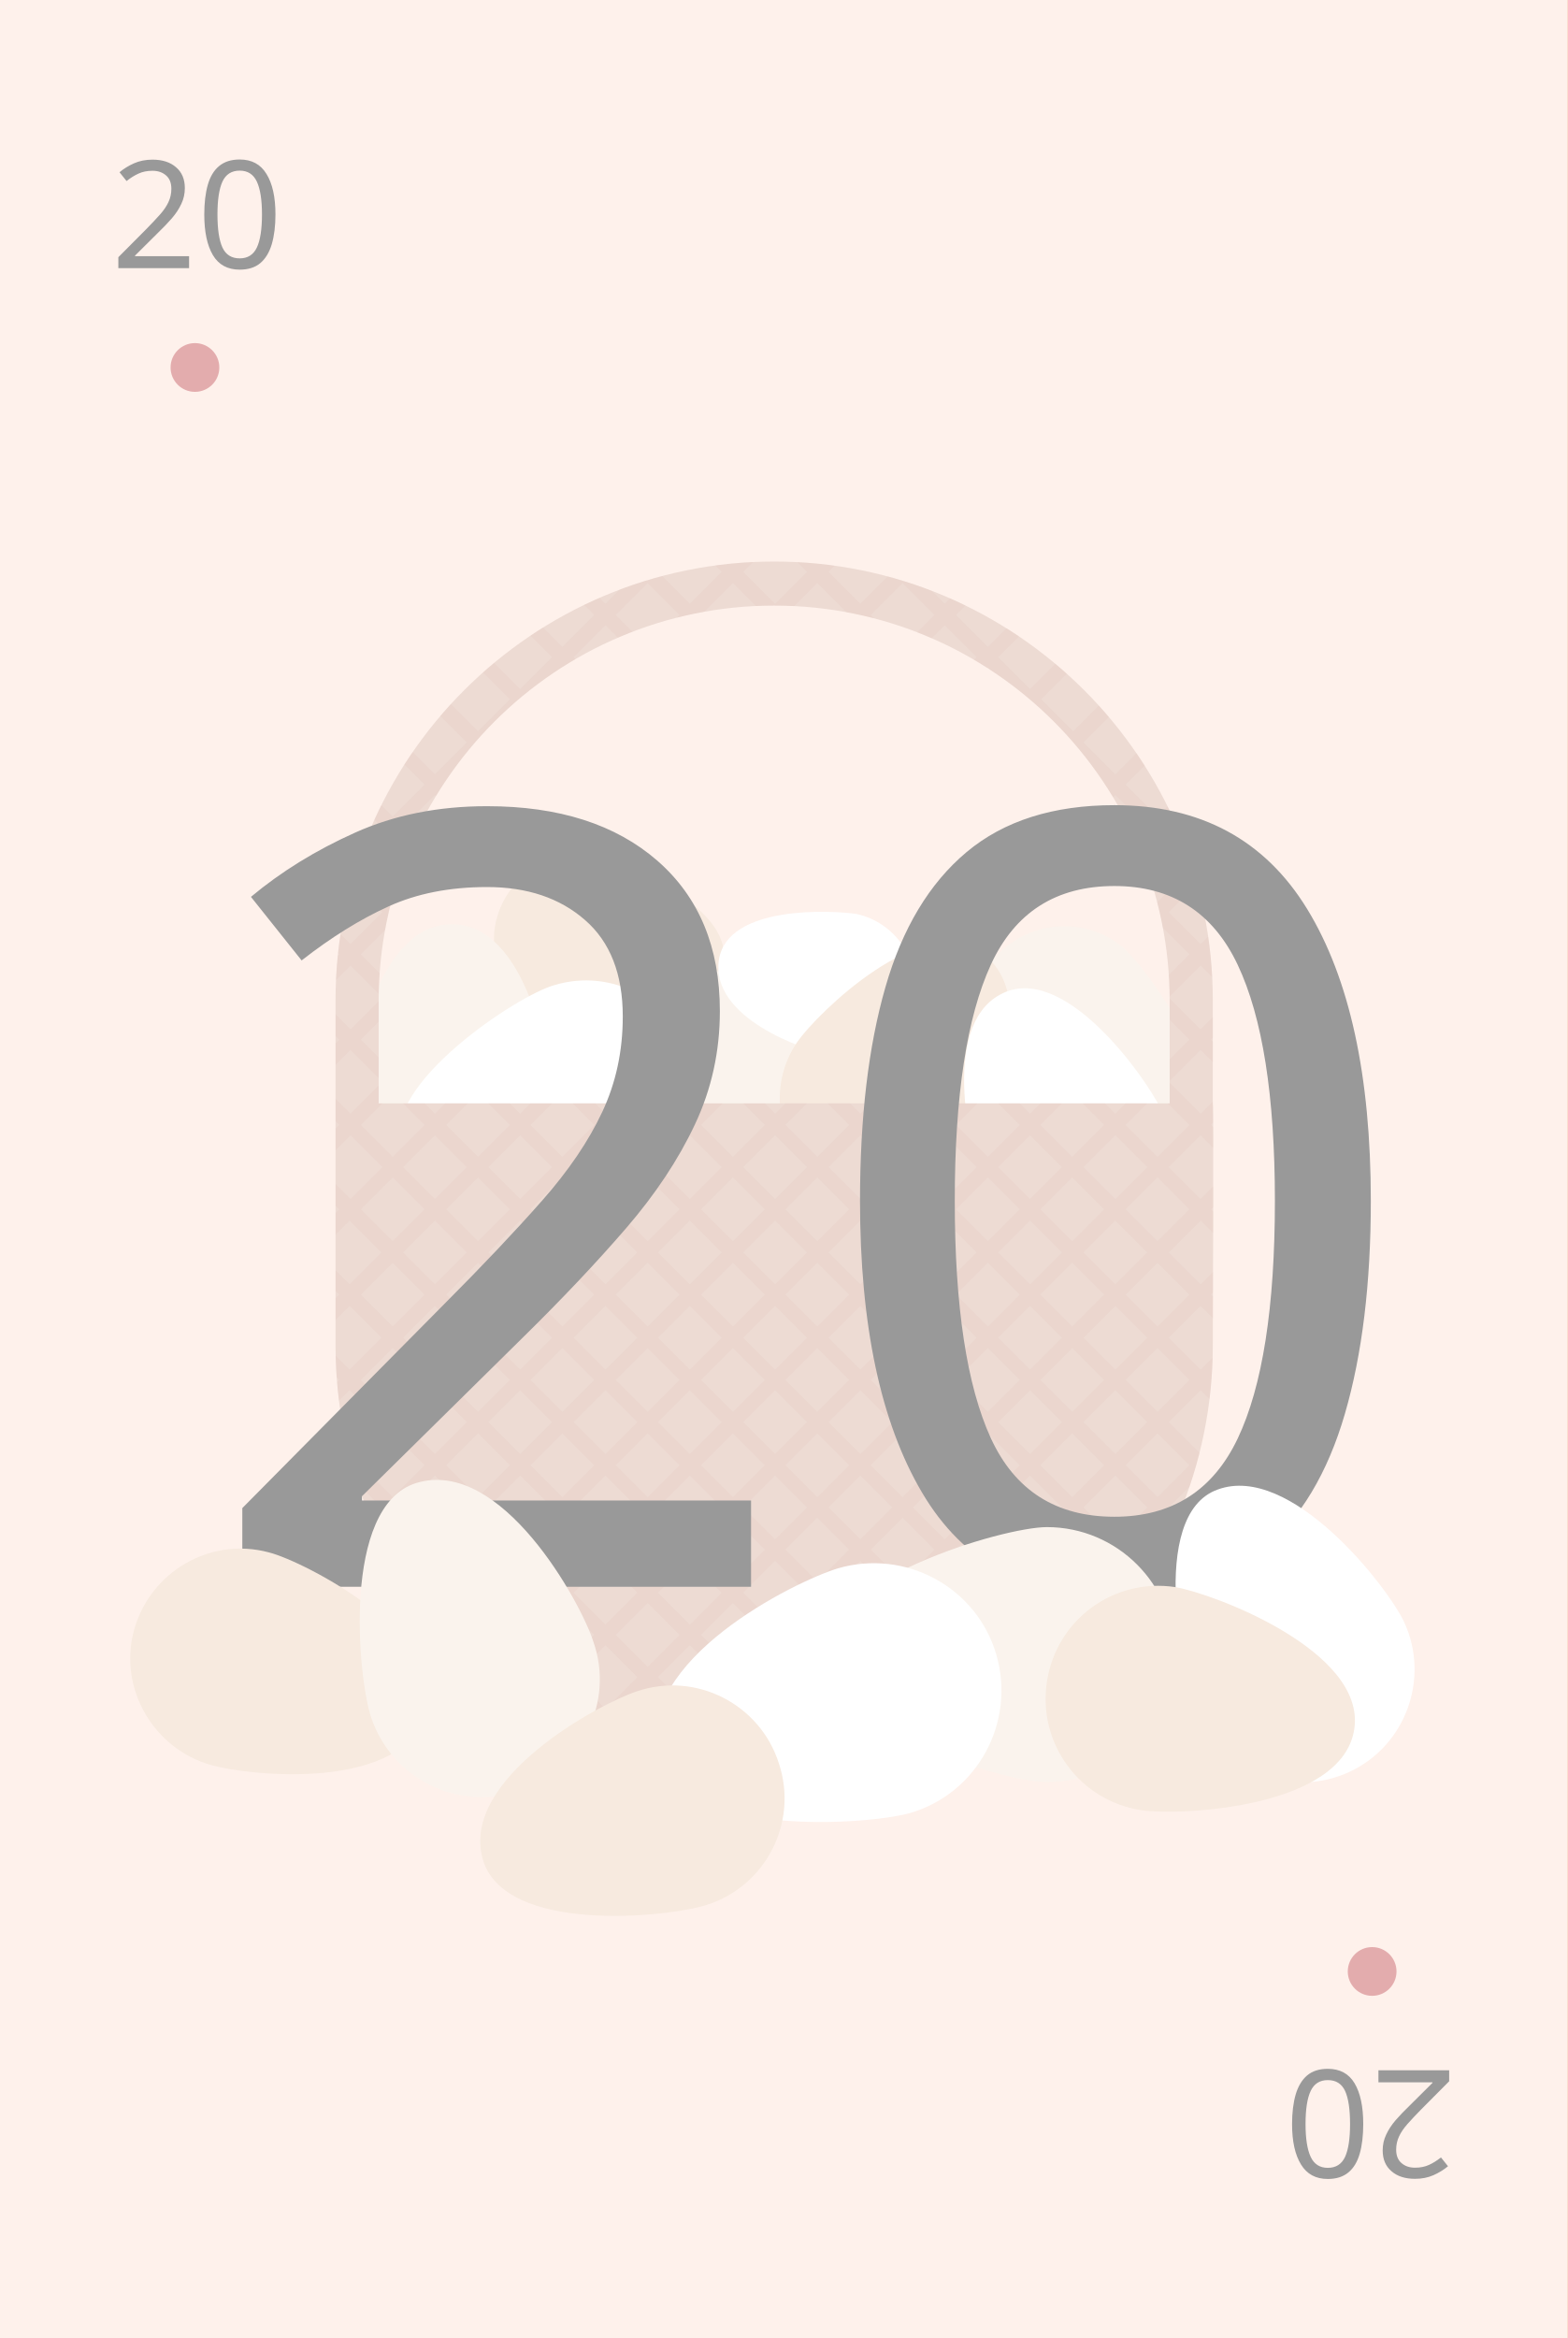
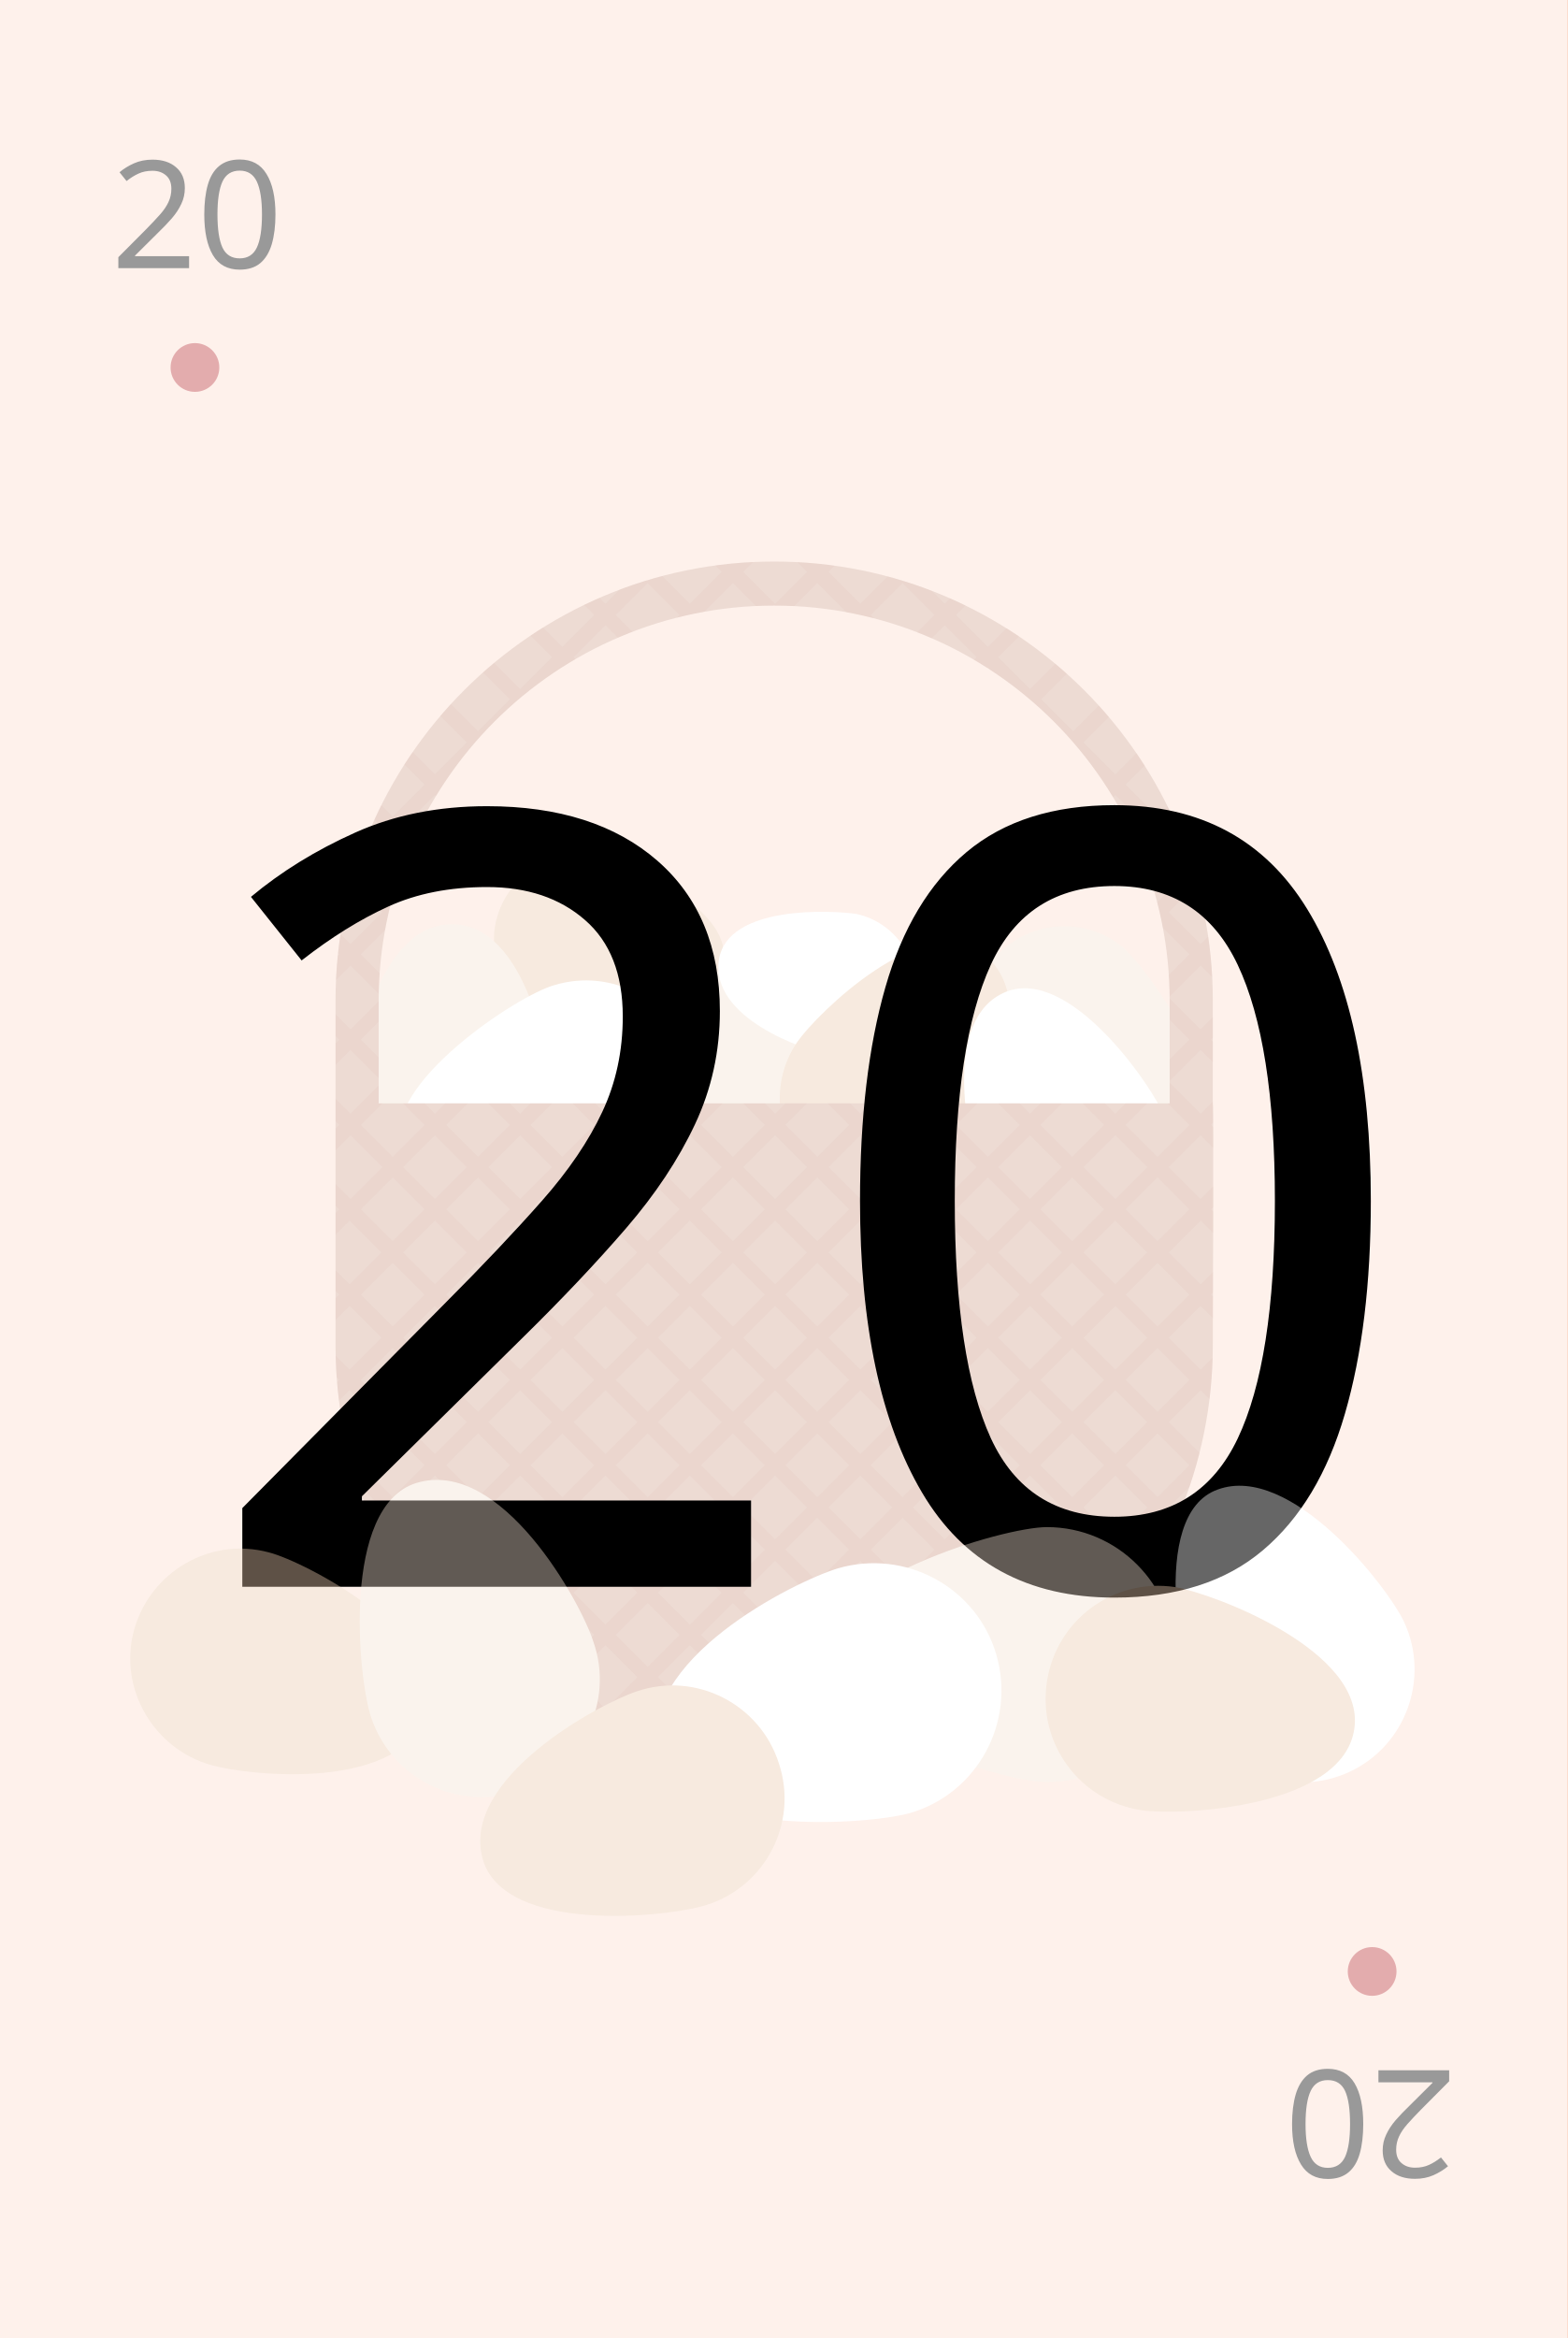
<svg xmlns="http://www.w3.org/2000/svg" xmlns:xlink="http://www.w3.org/1999/xlink" version="1.1" id="Layer_1" x="0px" y="0px" viewBox="0 0 167.2 249.4" enable-background="new 0 0 167.2 249.4" xml:space="preserve">
  <rect x="-5.7" y="-5.7" fill="#FCDCCD" width="178.6" height="260.8" />
  <circle fill="#BA3033" cx="20.8" cy="39.2" r="2.6" />
  <g>
    <text transform="matrix(1 0 0 1 11.8619 28.6079)" font-family="'RobotoSlab-Regular'" font-size="16">20</text>
  </g>
  <circle fill="#BA3033" cx="146.4" cy="210.3" r="2.6" />
  <g>
    <text transform="matrix(-1 0 0 -1 155.3845 220.8426)" font-family="'RobotoSlab-Regular'" font-size="16">20</text>
  </g>
  <path fill="#EACAAE" d="M77.2,102.6c0.9-6.2-11.2-10.7-14.2-11.2c-4.9-0.7-9.4,2.6-10.2,7.5c-0.7,4.9,2.6,9.4,7.5,10.2  C63.4,109.6,76.3,108.9,77.2,102.6z" />
  <g>
    <path fill="#F3E2D2" d="M74.3,103.7c-5.7,1.9-5.3,17.9-4.1,21.4c1.9,5.6,8,8.6,13.6,6.7c5.6-1.9,8.6-8,6.7-13.6   C89.4,114.7,80.2,101.7,74.3,103.7z" />
    <path fill="#F3E2D2" d="M127.4,119.2c3.3-4.4-5.2-16.3-7.9-18.4c-4.4-3.3-10.5-2.4-13.8,1.9c-3.3,4.4-2.4,10.5,1.9,13.8   C110.3,118.6,124,123.7,127.4,119.2z" />
    <path fill="#F3E2D2" d="M48,98.6c-8,0.2-10.6,15.3-10.6,19.1c0.1,5.9,4.9,10.7,10.8,10.6s10.7-4.9,10.6-10.8   C58.9,113.7,56.3,98.3,48,98.6z" />
    <path fill="#FFFFFF" d="M76.7,102.4c-0.9,6.2,9.1,9.6,11.7,10.1c4.1,0.8,8.1-1.9,9-6s-1.9-8.1-6-9C88.8,97.1,77.6,96.5,76.7,102.4z   " />
    <path fill="#FFFFFF" d="M42.8,122.1c1.9,6.2,19.1,6.4,23,5.3c6.2-1.8,9.7-8.3,7.8-14.5c-1.8-6.2-8.3-9.7-14.5-7.8   C55.2,106.2,40.8,115.7,42.8,122.1z" />
    <path fill="#EACAAE" d="M104.7,101.6c-6.3-4.5-17.5,6.5-19.6,9.5c-3.4,4.9-2.1,11.6,2.8,14.9s11.6,2.1,14.9-2.8   C105,120.2,111.7,106.6,104.7,101.6z" />
    <path fill="#FFFFFF" d="M106.7,106.1c-6.5,3.5-3.1,17.5-1.6,20.8c2.4,5.1,8.5,7.4,13.7,5s7.4-8.5,5-13.7   C122.2,114.9,113.4,102.4,106.7,106.1z" />
  </g>
  <g>
    <path fill="#D2A592" d="M129.4,117.7L129.4,117.7c0-1,0-3.7,0-10.2l0-0.8c0-25.8-21-46.8-46.8-46.8c-25.8,0-46.8,21-46.8,46.8   l0,0.8c0,9.2,0,10.6,0,10.8l0,0c0,4,0,24.8,0,25.2c0,25.9,20.9,46.8,46.8,46.8s46.8-21,46.8-46.8   C129.4,143.2,129.5,118.1,129.4,117.7z M40.4,117.7c0-1.3,0-4.7,0-10.1l0-0.8c0-23.3,18.9-42.2,42.2-42.2   c23.3,0,42.2,18.9,42.2,42.2l0,0.8c0,6.4,0,9.1,0,10.1H40.4z" />
    <g opacity="0.2">
      <defs>
        <path id="SVGID_5_" opacity="0.2" d="M129.4,117.7L129.4,117.7c0-1,0-3.7,0-10.2l0-0.8c0-25.8-21-46.8-46.8-46.8     c-25.8,0-46.8,21-46.8,46.8l0,0.8c0,9.2,0,10.6,0,10.8l0,0c0,4,0,24.8,0,25.2c0,25.9,20.9,46.8,46.8,46.8s46.8-21,46.8-46.8     C129.4,143.2,129.5,118.1,129.4,117.7z M40.4,117.7c0-1.3,0-4.7,0-10.1l0-0.8c0-23.3,18.9-42.2,42.2-42.2     c23.3,0,42.2,18.9,42.2,42.2l0,0.8c0,6.4,0,9.1,0,10.1H40.4z" />
      </defs>
      <clipPath id="SVGID_2_">
        <use xlink:href="#SVGID_5_" overflow="visible" />
      </clipPath>
      <path clip-path="url(#SVGID_2_)" fill="#B2644B" d="M183.4,111.1l-1.1-1.1l-13.4,13.4l-3.4-3.4l13.4-13.4l-1.1-1.1l-13.4,13.4    l-3.4-3.4l13.4-13.4l-1.1-1.1l-13.4,13.4l-3.4-3.4l13.4-13.4l-1.1-1.1l-13.4,13.4l-3.4-3.4L165.3,93l-1.1-1.1l-13.4,13.4l-3.4-3.4    l13.4-13.4l-1.1-1.1l-13.4,13.4l-3.4-3.4l13.4-13.4l-1.1-1.1l-13.4,13.4l-3.4-3.4l13.4-13.4l-1.1-1.1l-13.4,13.4l-3.4-3.4    l13.4-13.4l-1.1-1.1l-13.4,13.4l-3.4-3.4l13.4-13.4l-1.1-1.1l-13.4,13.4l-3.4-3.4l13.4-13.4l-1.1-1.1L123.5,78l-3.4-3.4l13.4-13.4    l-1.1-1.1L119,73.5l-3.4-3.4L129,56.7l-1.1-1.1L114.4,69l-3.4-3.4l13.4-13.4l-1.1-1.1l-13.4,13.4l-3.4-3.4l13.4-13.4l-1.1-1.1    l-13.4,13.4l-3.4-3.4l13.4-13.4l-1.1-1.1l-13.4,13.4l-3.4-3.4l13.4-13.4l-1.1-1.1L96.3,50.8l-3.4-3.4L106.3,34l-1.1-1.1L91.8,46.3    l-3.4-3.4l13.4-13.4l-1.1-1.1L87.2,41.7l-3.4-3.4l13.4-13.4l-1.1-1.1L82.7,37.2L69.3,23.8l-1.1,1.1l13.4,13.4l-3.4,3.4L64.8,28.3    l-1.1,1.1L77,42.9l-3.4,3.4L60.2,32.9L59.1,34l13.4,13.4l-3.4,3.4L55.7,37.4l-1.1,1.1L68,51.9l-3.4,3.4L51.1,41.9L50,43.1    l13.4,13.4L60,59.9L46.6,46.5l-1.1,1.1L58.9,61l-3.4,3.4L42.1,51l-1.1,1.1l13.4,13.4L51,69L37.5,55.5l-1.1,1.1l13.4,13.4l-3.4,3.4    L33,60.1l-1.1,1.1l13.4,13.4L41.9,78L28.5,64.6l-1.1,1.1l13.4,13.4l-3.4,3.4L23.9,69.1l-1.1,1.1l13.4,13.4l-3.4,3.4L19.4,73.7    l-1.1,1.1l13.4,13.4l-3.4,3.4L14.9,78.2l-1.1,1.1l13.4,13.4l-3.4,3.4L10.3,82.7l-1.1,1.1l13.4,13.4l-3.4,3.4L5.8,87.3l-1.1,1.1    l13.4,13.4l-3.4,3.4L1.3,91.8L0.1,93l13.4,13.4l-3.4,3.4L-3.3,96.4l-1.1,1.1L9,110.9l-3.4,3.4l-13.4-13.4l-1.1,1.1l13.4,13.4    l-3.4,3.4l-13.4-13.4l-1.1,1.1L-0.1,120l-3.4,3.4L-16.9,110l-1.1,1.1l13.4,13.4L-18,137.9l1.1,1.1l13.4-13.4l3.4,3.4l-13.4,13.4    l1.1,1.1l13.4-13.4l3.4,3.4L-8.9,147l1.1,1.1l13.4-13.4l3.4,3.4l-13.4,13.4l1.1,1.1l13.4-13.4l3.4,3.4L0.1,156.1l1.1,1.1    l13.4-13.4l3.4,3.4L4.7,160.6l1.1,1.1l13.4-13.4l3.4,3.4L9.2,165.1l1.1,1.1l13.4-13.4l3.4,3.4l-13.4,13.4l1.1,1.1l13.4-13.4    l3.4,3.4l-13.4,13.4l1.1,1.1l13.4-13.4l3.4,3.4l-13.4,13.4l1.1,1.1l13.4-13.4l3.4,3.4l-13.4,13.4l1.1,1.1L41.9,171l3.4,3.4    l-13.4,13.4L33,189l13.4-13.4l3.4,3.4l-13.4,13.4l1.1,1.1L51,180.1l3.4,3.4l-13.4,13.4l1.1,1.1l13.4-13.4l3.4,3.4l-13.4,13.4    l1.1,1.1L60,189.1l3.4,3.4L50,206l1.1,1.1l13.4-13.4l3.4,3.4l-13.4,13.4l1.1,1.1l13.4-13.4l3.4,3.4L59.1,215l1.1,1.1l13.4-13.4    l3.4,3.4l-13.4,13.4l1.1,1.1l13.4-13.4l3.4,3.4l-13.4,13.4l1.1,1.1l13.4-13.4l13.4,13.4l1.1-1.1l-13.4-13.4l3.4-3.4l13.4,13.4    l1.1-1.1l-13.4-13.4l3.4-3.4l13.4,13.4l1.1-1.1l-13.4-13.4l3.4-3.4l13.4,13.4l1.1-1.1l-13.4-13.4l3.4-3.4l13.4,13.4l1.1-1.1    L102,192.5l3.4-3.4l13.4,13.4l1.1-1.1L106.5,188l3.4-3.4l13.4,13.4l1.1-1.1L111,183.5l3.4-3.4l13.4,13.4l1.1-1.1l-13.4-13.4    l3.4-3.4l13.4,13.4l1.1-1.1l-13.4-13.4l3.4-3.4l13.4,13.4l1.1-1.1l-13.4-13.4l3.4-3.4l13.4,13.4l1.1-1.1l-13.4-13.4l3.4-3.4    l13.4,13.4l1.1-1.1l-13.4-13.4l3.4-3.4l13.4,13.4l1.1-1.1l-13.4-13.4l3.4-3.4l13.4,13.4l1.1-1.1l-13.4-13.4l3.4-3.4l13.4,13.4    l1.1-1.1l-13.4-13.4l3.4-3.4l13.4,13.4l1.1-1.1l-13.4-13.4l3.4-3.4l13.4,13.4l1.1-1.1l-13.4-13.4l3.4-3.4l13.4,13.4l1.1-1.1    l-13.4-13.4l3.4-3.4l13.4,13.4l1.1-1.1L165.5,129l3.4-3.4l13.4,13.4l1.1-1.1L170,124.5L183.4,111.1z M163.2,120l-3.4,3.4l-3.4-3.4    l3.4-3.4L163.2,120z M83.8,120l3.4-3.4l3.4,3.4l-3.4,3.4L83.8,120z M86.1,124.5l-3.4,3.4l-3.4-3.4l3.4-3.4L86.1,124.5z     M82.7,118.8l-3.4-3.4l3.4-3.4l3.4,3.4L82.7,118.8z M81.6,120l-3.4,3.4l-3.4-3.4l3.4-3.4L81.6,120z M77,124.5l-3.4,3.4l-3.4-3.4    l3.4-3.4L77,124.5z M78.2,125.6l3.4,3.4l-3.4,3.4l-3.4-3.4L78.2,125.6z M82.7,130.2l3.4,3.4l-3.4,3.4l-3.4-3.4L82.7,130.2z     M83.8,129l3.4-3.4l3.4,3.4l-3.4,3.4L83.8,129z M88.4,124.5l3.4-3.4l3.4,3.4l-3.4,3.4L88.4,124.5z M92.9,120l3.4-3.4l3.4,3.4    l-3.4,3.4L92.9,120z M91.8,118.8l-3.4-3.4l3.4-3.4l3.4,3.4L91.8,118.8z M87.2,114.3l-3.4-3.4l3.4-3.4l3.4,3.4L87.2,114.3z     M82.7,109.8l-3.4-3.4l3.4-3.4l3.4,3.4L82.7,109.8z M81.6,110.9l-3.4,3.4l-3.4-3.4l3.4-3.4L81.6,110.9z M77,115.4l-3.4,3.4    l-3.4-3.4l3.4-3.4L77,115.4z M72.5,120l-3.4,3.4l-3.4-3.4l3.4-3.4L72.5,120z M68,124.5l-3.4,3.4l-3.4-3.4l3.4-3.4L68,124.5z     M69.1,125.6l3.4,3.4l-3.4,3.4l-3.4-3.4L69.1,125.6z M73.6,130.2l3.4,3.4l-3.4,3.4l-3.4-3.4L73.6,130.2z M78.2,134.7l3.4,3.4    l-3.4,3.4l-3.4-3.4L78.2,134.7z M82.7,139.3l3.4,3.4l-3.4,3.4l-3.4-3.4L82.7,139.3z M83.8,138.1l3.4-3.4l3.4,3.4l-3.4,3.4    L83.8,138.1z M88.4,133.6l3.4-3.4l3.4,3.4l-3.4,3.4L88.4,133.6z M92.9,129l3.4-3.4l3.4,3.4l-3.4,3.4L92.9,129z M97.4,124.5    l3.4-3.4l3.4,3.4l-3.4,3.4L97.4,124.5z M102,120l3.4-3.4l3.4,3.4l-3.4,3.4L102,120z M100.8,118.8l-3.4-3.4l3.4-3.4l3.4,3.4    L100.8,118.8z M96.3,114.3l-3.4-3.4l3.4-3.4l3.4,3.4L96.3,114.3z M91.8,109.8l-3.4-3.4l3.4-3.4l3.4,3.4L91.8,109.8z M87.2,105.2    l-3.4-3.4l3.4-3.4l3.4,3.4L87.2,105.2z M82.7,100.7l-3.4-3.4l3.4-3.4l3.4,3.4L82.7,100.7z M81.6,101.8l-3.4,3.4l-3.4-3.4l3.4-3.4    L81.6,101.8z M77,106.4l-3.4,3.4l-3.4-3.4l3.4-3.4L77,106.4z M72.5,110.9l-3.4,3.4l-3.4-3.4l3.4-3.4L72.5,110.9z M68,115.4    l-3.4,3.4l-3.4-3.4l3.4-3.4L68,115.4z M63.4,120l-3.4,3.4l-3.4-3.4l3.4-3.4L63.4,120z M58.9,124.5l-3.4,3.4l-3.4-3.4l3.4-3.4    L58.9,124.5z M60,125.6l3.4,3.4l-3.4,3.4l-3.4-3.4L60,125.6z M64.6,130.2l3.4,3.4l-3.4,3.4l-3.4-3.4L64.6,130.2z M69.1,134.7    l3.4,3.4l-3.4,3.4l-3.4-3.4L69.1,134.7z M73.6,139.3l3.4,3.4l-3.4,3.4l-3.4-3.4L73.6,139.3z M78.2,143.8l3.4,3.4l-3.4,3.4    l-3.4-3.4L78.2,143.8z M82.7,148.3l3.4,3.4l-3.4,3.4l-3.4-3.4L82.7,148.3z M83.8,147.2l3.4-3.4l3.4,3.4l-3.4,3.4L83.8,147.2z     M88.4,142.7l3.4-3.4l3.4,3.4l-3.4,3.4L88.4,142.7z M92.9,138.1l3.4-3.4l3.4,3.4l-3.4,3.4L92.9,138.1z M97.4,133.6l3.4-3.4    l3.4,3.4l-3.4,3.4L97.4,133.6z M102,129l3.4-3.4l3.4,3.4l-3.4,3.4L102,129z M106.5,124.5l3.4-3.4l3.4,3.4l-3.4,3.4L106.5,124.5z     M111,120l3.4-3.4l3.4,3.4l-3.4,3.4L111,120z M109.9,118.8l-3.4-3.4l3.4-3.4l3.4,3.4L109.9,118.8z M105.4,114.3l-3.4-3.4l3.4-3.4    l3.4,3.4L105.4,114.3z M100.8,109.8l-3.4-3.4l3.4-3.4l3.4,3.4L100.8,109.8z M96.3,105.2l-3.4-3.4l3.4-3.4l3.4,3.4L96.3,105.2z     M91.8,100.7l-3.4-3.4l3.4-3.4l3.4,3.4L91.8,100.7z M87.2,96.2l-3.4-3.4l3.4-3.4l3.4,3.4L87.2,96.2z M82.7,91.6l-3.4-3.4l3.4-3.4    l3.4,3.4L82.7,91.6z M81.6,92.8l-3.4,3.4l-3.4-3.4l3.4-3.4L81.6,92.8z M77,97.3l-3.4,3.4l-3.4-3.4l3.4-3.4L77,97.3z M72.5,101.8    l-3.4,3.4l-3.4-3.4l3.4-3.4L72.5,101.8z M68,106.4l-3.4,3.4l-3.4-3.4l3.4-3.4L68,106.4z M63.4,110.9l-3.4,3.4l-3.4-3.4l3.4-3.4    L63.4,110.9z M58.9,115.4l-3.4,3.4l-3.4-3.4l3.4-3.4L58.9,115.4z M54.4,120l-3.4,3.4l-3.4-3.4l3.4-3.4L54.4,120z M49.8,124.5    l-3.4,3.4l-3.4-3.4l3.4-3.4L49.8,124.5z M51,125.6l3.4,3.4l-3.4,3.4l-3.4-3.4L51,125.6z M55.5,130.2l3.4,3.4l-3.4,3.4l-3.4-3.4    L55.5,130.2z M60,134.7l3.4,3.4l-3.4,3.4l-3.4-3.4L60,134.7z M64.6,139.3l3.4,3.4l-3.4,3.4l-3.4-3.4L64.6,139.3z M69.1,143.8    l3.4,3.4l-3.4,3.4l-3.4-3.4L69.1,143.8z M73.6,148.3l3.4,3.4l-3.4,3.4l-3.4-3.4L73.6,148.3z M78.2,152.9l3.4,3.4l-3.4,3.4    l-3.4-3.4L78.2,152.9z M82.7,157.4l3.4,3.4l-3.4,3.4l-3.4-3.4L82.7,157.4z M83.8,156.3l3.4-3.4l3.4,3.4l-3.4,3.4L83.8,156.3z     M88.4,151.7l3.4-3.4l3.4,3.4l-3.4,3.4L88.4,151.7z M92.9,147.2l3.4-3.4l3.4,3.4l-3.4,3.4L92.9,147.2z M97.4,142.7l3.4-3.4    l3.4,3.4l-3.4,3.4L97.4,142.7z M102,138.1l3.4-3.4l3.4,3.4l-3.4,3.4L102,138.1z M106.5,133.6l3.4-3.4l3.4,3.4l-3.4,3.4    L106.5,133.6z M111,129l3.4-3.4l3.4,3.4l-3.4,3.4L111,129z M115.6,124.5l3.4-3.4l3.4,3.4l-3.4,3.4L115.6,124.5z M120.1,120    l3.4-3.4l3.4,3.4l-3.4,3.4L120.1,120z M119,118.8l-3.4-3.4l3.4-3.4l3.4,3.4L119,118.8z M114.4,114.3l-3.4-3.4l3.4-3.4l3.4,3.4    L114.4,114.3z M109.9,109.8l-3.4-3.4l3.4-3.4l3.4,3.4L109.9,109.8z M105.4,105.2l-3.4-3.4l3.4-3.4l3.4,3.4L105.4,105.2z     M100.8,100.7l-3.4-3.4l3.4-3.4l3.4,3.4L100.8,100.7z M96.3,96.2l-3.4-3.4l3.4-3.4l3.4,3.4L96.3,96.2z M91.8,91.6l-3.4-3.4    l3.4-3.4l3.4,3.4L91.8,91.6z M87.2,87.1l-3.4-3.4l3.4-3.4l3.4,3.4L87.2,87.1z M82.7,82.6l-3.4-3.4l3.4-3.4l3.4,3.4L82.7,82.6z     M81.6,83.7l-3.4,3.4l-3.4-3.4l3.4-3.4L81.6,83.7z M77,88.2l-3.4,3.4l-3.4-3.4l3.4-3.4L77,88.2z M72.5,92.8l-3.4,3.4l-3.4-3.4    l3.4-3.4L72.5,92.8z M68,97.3l-3.4,3.4l-3.4-3.4l3.4-3.4L68,97.3z M63.4,101.8l-3.4,3.4l-3.4-3.4l3.4-3.4L63.4,101.8z M58.9,106.4    l-3.4,3.4l-3.4-3.4l3.4-3.4L58.9,106.4z M54.4,110.9l-3.4,3.4l-3.4-3.4l3.4-3.4L54.4,110.9z M49.8,115.4l-3.4,3.4l-3.4-3.4    l3.4-3.4L49.8,115.4z M45.3,120l-3.4,3.4l-3.4-3.4l3.4-3.4L45.3,120z M40.8,124.5l-3.4,3.4l-3.4-3.4l3.4-3.4L40.8,124.5z     M41.9,125.6l3.4,3.4l-3.4,3.4l-3.4-3.4L41.9,125.6z M46.4,130.2l3.4,3.4l-3.4,3.4l-3.4-3.4L46.4,130.2z M51,134.7l3.4,3.4    l-3.4,3.4l-3.4-3.4L51,134.7z M55.5,139.3l3.4,3.4l-3.4,3.4l-3.4-3.4L55.5,139.3z M60,143.8l3.4,3.4l-3.4,3.4l-3.4-3.4L60,143.8z     M64.6,148.3l3.4,3.4l-3.4,3.4l-3.4-3.4L64.6,148.3z M69.1,152.9l3.4,3.4l-3.4,3.4l-3.4-3.4L69.1,152.9z M73.6,157.4l3.4,3.4    l-3.4,3.4l-3.4-3.4L73.6,157.4z M78.2,161.9l3.4,3.4l-3.4,3.4l-3.4-3.4L78.2,161.9z M82.7,166.5l3.4,3.4l-3.4,3.4l-3.4-3.4    L82.7,166.5z M83.8,165.3l3.4-3.4l3.4,3.4l-3.4,3.4L83.8,165.3z M88.4,160.8l3.4-3.4l3.4,3.4l-3.4,3.4L88.4,160.8z M92.9,156.3    l3.4-3.4l3.4,3.4l-3.4,3.4L92.9,156.3z M97.4,151.7l3.4-3.4l3.4,3.4l-3.4,3.4L97.4,151.7z M102,147.2l3.4-3.4l3.4,3.4l-3.4,3.4    L102,147.2z M106.5,142.7l3.4-3.4l3.4,3.4l-3.4,3.4L106.5,142.7z M111,138.1l3.4-3.4l3.4,3.4l-3.4,3.4L111,138.1z M115.6,133.6    l3.4-3.4l3.4,3.4L119,137L115.6,133.6z M120.1,129l3.4-3.4l3.4,3.4l-3.4,3.4L120.1,129z M124.7,124.5l3.4-3.4l3.4,3.4l-3.4,3.4    L124.7,124.5z M129.2,120l3.4-3.4l3.4,3.4l-3.4,3.4L129.2,120z M128.1,118.8l-3.4-3.4l3.4-3.4l3.4,3.4L128.1,118.8z M123.5,114.3    l-3.4-3.4l3.4-3.4l3.4,3.4L123.5,114.3z M119,109.8l-3.4-3.4l3.4-3.4l3.4,3.4L119,109.8z M114.4,105.2l-3.4-3.4l3.4-3.4l3.4,3.4    L114.4,105.2z M109.9,100.7l-3.4-3.4l3.4-3.4l3.4,3.4L109.9,100.7z M105.4,96.2l-3.4-3.4l3.4-3.4l3.4,3.4L105.4,96.2z M100.8,91.6    l-3.4-3.4l3.4-3.4l3.4,3.4L100.8,91.6z M96.3,87.1l-3.4-3.4l3.4-3.4l3.4,3.4L96.3,87.1z M91.8,82.6l-3.4-3.4l3.4-3.4l3.4,3.4    L91.8,82.6z M87.2,78l-3.4-3.4l3.4-3.4l3.4,3.4L87.2,78z M82.7,73.5l-3.4-3.4l3.4-3.4l3.4,3.4L82.7,73.5z M81.6,74.6L78.2,78    l-3.4-3.4l3.4-3.4L81.6,74.6z M77,79.2l-3.4,3.4l-3.4-3.4l3.4-3.4L77,79.2z M72.5,83.7l-3.4,3.4l-3.4-3.4l3.4-3.4L72.5,83.7z     M68,88.2l-3.4,3.4l-3.4-3.4l3.4-3.4L68,88.2z M63.4,92.8L60,96.2l-3.4-3.4l3.4-3.4L63.4,92.8z M58.9,97.3l-3.4,3.4l-3.4-3.4    l3.4-3.4L58.9,97.3z M54.4,101.8l-3.4,3.4l-3.4-3.4l3.4-3.4L54.4,101.8z M49.8,106.4l-3.4,3.4l-3.4-3.4l3.4-3.4L49.8,106.4z     M45.3,110.9l-3.4,3.4l-3.4-3.4l3.4-3.4L45.3,110.9z M40.8,115.4l-3.4,3.4l-3.4-3.4l3.4-3.4L40.8,115.4z M36.2,120l-3.4,3.4    l-3.4-3.4l3.4-3.4L36.2,120z M31.7,124.5l-3.4,3.4l-3.4-3.4l3.4-3.4L31.7,124.5z M32.8,125.6l3.4,3.4l-3.4,3.4l-3.4-3.4    L32.8,125.6z M37.3,130.2l3.4,3.4l-3.4,3.4l-3.4-3.4L37.3,130.2z M41.9,134.7l3.4,3.4l-3.4,3.4l-3.4-3.4L41.9,134.7z M46.4,139.3    l3.4,3.4l-3.4,3.4l-3.4-3.4L46.4,139.3z M51,143.8l3.4,3.4l-3.4,3.4l-3.4-3.4L51,143.8z M55.5,148.3l3.4,3.4l-3.4,3.4l-3.4-3.4    L55.5,148.3z M60,152.9l3.4,3.4l-3.4,3.4l-3.4-3.4L60,152.9z M64.6,157.4l3.4,3.4l-3.4,3.4l-3.4-3.4L64.6,157.4z M69.1,161.9    l3.4,3.4l-3.4,3.4l-3.4-3.4L69.1,161.9z M73.6,166.5l3.4,3.4l-3.4,3.4l-3.4-3.4L73.6,166.5z M78.2,171l3.4,3.4l-3.4,3.4l-3.4-3.4    L78.2,171z M82.7,175.5l3.4,3.4l-3.4,3.4l-3.4-3.4L82.7,175.5z M83.8,174.4l3.4-3.4l3.4,3.4l-3.4,3.4L83.8,174.4z M88.4,169.9    l3.4-3.4l3.4,3.4l-3.4,3.4L88.4,169.9z M92.9,165.3l3.4-3.4l3.4,3.4l-3.4,3.4L92.9,165.3z M97.4,160.8l3.4-3.4l3.4,3.4l-3.4,3.4    L97.4,160.8z M102,156.3l3.4-3.4l3.4,3.4l-3.4,3.4L102,156.3z M106.5,151.7l3.4-3.4l3.4,3.4l-3.4,3.4L106.5,151.7z M111,147.2    l3.4-3.4l3.4,3.4l-3.4,3.4L111,147.2z M115.6,142.7l3.4-3.4l3.4,3.4l-3.4,3.4L115.6,142.7z M120.1,138.1l3.4-3.4l3.4,3.4l-3.4,3.4    L120.1,138.1z M124.7,133.6l3.4-3.4l3.4,3.4l-3.4,3.4L124.7,133.6z M129.2,129l3.4-3.4l3.4,3.4l-3.4,3.4L129.2,129z M133.7,124.5    l3.4-3.4l3.4,3.4l-3.4,3.4L133.7,124.5z M138.3,120l3.4-3.4l3.4,3.4l-3.4,3.4L138.3,120z M137.1,118.8l-3.4-3.4l3.4-3.4l3.4,3.4    L137.1,118.8z M132.6,114.3l-3.4-3.4l3.4-3.4l3.4,3.4L132.6,114.3z M128.1,109.8l-3.4-3.4l3.4-3.4l3.4,3.4L128.1,109.8z     M123.5,105.2l-3.4-3.4l3.4-3.4l3.4,3.4L123.5,105.2z M119,100.7l-3.4-3.4l3.4-3.4l3.4,3.4L119,100.7z M114.4,96.2l-3.4-3.4    l3.4-3.4l3.4,3.4L114.4,96.2z M109.9,91.6l-3.4-3.4l3.4-3.4l3.4,3.4L109.9,91.6z M105.4,87.1l-3.4-3.4l3.4-3.4l3.4,3.4L105.4,87.1    z M100.8,82.6l-3.4-3.4l3.4-3.4l3.4,3.4L100.8,82.6z M96.3,78l-3.4-3.4l3.4-3.4l3.4,3.4L96.3,78z M91.8,73.5l-3.4-3.4l3.4-3.4    l3.4,3.4L91.8,73.5z M87.2,69l-3.4-3.4l3.4-3.4l3.4,3.4L87.2,69z M82.7,64.4L79.3,61l3.4-3.4l3.4,3.4L82.7,64.4z M81.6,65.6    L78.2,69l-3.4-3.4l3.4-3.4L81.6,65.6z M77,70.1l-3.4,3.4l-3.4-3.4l3.4-3.4L77,70.1z M72.5,74.6L69.1,78l-3.4-3.4l3.4-3.4    L72.5,74.6z M68,79.2l-3.4,3.4l-3.4-3.4l3.4-3.4L68,79.2z M63.4,83.7L60,87.1l-3.4-3.4l3.4-3.4L63.4,83.7z M58.9,88.2l-3.4,3.4    l-3.4-3.4l3.4-3.4L58.9,88.2z M54.4,92.8L51,96.2l-3.4-3.4l3.4-3.4L54.4,92.8z M49.8,97.3l-3.4,3.4L43,97.3l3.4-3.4L49.8,97.3z     M45.3,101.8l-3.4,3.4l-3.4-3.4l3.4-3.4L45.3,101.8z M40.8,106.4l-3.4,3.4l-3.4-3.4l3.4-3.4L40.8,106.4z M36.2,110.9l-3.4,3.4    l-3.4-3.4l3.4-3.4L36.2,110.9z M31.7,115.4l-3.4,3.4l-3.4-3.4l3.4-3.4L31.7,115.4z M27.1,120l-3.4,3.4l-3.4-3.4l3.4-3.4L27.1,120z     M22.6,124.5l-3.4,3.4l-3.4-3.4l3.4-3.4L22.6,124.5z M23.7,125.6l3.4,3.4l-3.4,3.4l-3.4-3.4L23.7,125.6z M28.3,130.2l3.4,3.4    l-3.4,3.4l-3.4-3.4L28.3,130.2z M32.8,134.7l3.4,3.4l-3.4,3.4l-3.4-3.4L32.8,134.7z M37.3,139.3l3.4,3.4l-3.4,3.4l-3.4-3.4    L37.3,139.3z M41.9,143.8l3.4,3.4l-3.4,3.4l-3.4-3.4L41.9,143.8z M46.4,148.3l3.4,3.4l-3.4,3.4l-3.4-3.4L46.4,148.3z M51,152.9    l3.4,3.4l-3.4,3.4l-3.4-3.4L51,152.9z M55.5,157.4l3.4,3.4l-3.4,3.4l-3.4-3.4L55.5,157.4z M60,161.9l3.4,3.4l-3.4,3.4l-3.4-3.4    L60,161.9z M64.6,166.5l3.4,3.4l-3.4,3.4l-3.4-3.4L64.6,166.5z M69.1,171l3.4,3.4l-3.4,3.4l-3.4-3.4L69.1,171z M73.6,175.5    l3.4,3.4l-3.4,3.4l-3.4-3.4L73.6,175.5z M78.2,180.1l3.4,3.4l-3.4,3.4l-3.4-3.4L78.2,180.1z M82.7,184.6l3.4,3.4l-3.4,3.4    l-3.4-3.4L82.7,184.6z M83.8,183.5l3.4-3.4l3.4,3.4l-3.4,3.4L83.8,183.5z M88.4,178.9l3.4-3.4l3.4,3.4l-3.4,3.4L88.4,178.9z     M92.9,174.4l3.4-3.4l3.4,3.4l-3.4,3.4L92.9,174.4z M97.4,169.9l3.4-3.4l3.4,3.4l-3.4,3.4L97.4,169.9z M102,165.3l3.4-3.4l3.4,3.4    l-3.4,3.4L102,165.3z M106.5,160.8l3.4-3.4l3.4,3.4l-3.4,3.4L106.5,160.8z M111,156.3l3.4-3.4l3.4,3.4l-3.4,3.4L111,156.3z     M115.6,151.7l3.4-3.4l3.4,3.4l-3.4,3.4L115.6,151.7z M120.1,147.2l3.4-3.4l3.4,3.4l-3.4,3.4L120.1,147.2z M124.7,142.7l3.4-3.4    l3.4,3.4l-3.4,3.4L124.7,142.7z M129.2,138.1l3.4-3.4l3.4,3.4l-3.4,3.4L129.2,138.1z M133.7,133.6l3.4-3.4l3.4,3.4l-3.4,3.4    L133.7,133.6z M138.3,129l3.4-3.4l3.4,3.4l-3.4,3.4L138.3,129z M142.8,124.5l3.4-3.4l3.4,3.4l-3.4,3.4L142.8,124.5z M147.3,120    l3.4-3.4l3.4,3.4l-3.4,3.4L147.3,120z M146.2,118.8l-3.4-3.4l3.4-3.4l3.4,3.4L146.2,118.8z M141.7,114.3l-3.4-3.4l3.4-3.4l3.4,3.4    L141.7,114.3z M137.1,109.8l-3.4-3.4l3.4-3.4l3.4,3.4L137.1,109.8z M132.6,105.2l-3.4-3.4l3.4-3.4l3.4,3.4L132.6,105.2z     M128.1,100.7l-3.4-3.4l3.4-3.4l3.4,3.4L128.1,100.7z M123.5,96.2l-3.4-3.4l3.4-3.4l3.4,3.4L123.5,96.2z M119,91.6l-3.4-3.4    l3.4-3.4l3.4,3.4L119,91.6z M114.4,87.1l-3.4-3.4l3.4-3.4l3.4,3.4L114.4,87.1z M109.9,82.6l-3.4-3.4l3.4-3.4l3.4,3.4L109.9,82.6z     M105.4,78l-3.4-3.4l3.4-3.4l3.4,3.4L105.4,78z M100.8,73.5l-3.4-3.4l3.4-3.4l3.4,3.4L100.8,73.5z M96.3,69l-3.4-3.4l3.4-3.4    l3.4,3.4L96.3,69z M91.8,64.4L88.4,61l3.4-3.4l3.4,3.4L91.8,64.4z M87.2,59.9l-3.4-3.4l3.4-3.4l3.4,3.4L87.2,59.9z M82.7,55.3    l-3.4-3.4l3.4-3.4l3.4,3.4L82.7,55.3z M81.6,56.5l-3.4,3.4l-3.4-3.4l3.4-3.4L81.6,56.5z M77,61l-3.4,3.4L70.2,61l3.4-3.4L77,61z     M72.5,65.6L69.1,69l-3.4-3.4l3.4-3.4L72.5,65.6z M68,70.1l-3.4,3.4l-3.4-3.4l3.4-3.4L68,70.1z M63.4,74.6L60,78l-3.4-3.4l3.4-3.4    L63.4,74.6z M58.9,79.2l-3.4,3.4l-3.4-3.4l3.4-3.4L58.9,79.2z M54.4,83.7L51,87.1l-3.4-3.4l3.4-3.4L54.4,83.7z M49.8,88.2    l-3.4,3.4L43,88.2l3.4-3.4L49.8,88.2z M45.3,92.8l-3.4,3.4l-3.4-3.4l3.4-3.4L45.3,92.8z M40.8,97.3l-3.4,3.4l-3.4-3.4l3.4-3.4    L40.8,97.3z M36.2,101.8l-3.4,3.4l-3.4-3.4l3.4-3.4L36.2,101.8z M31.7,106.4l-3.4,3.4l-3.4-3.4l3.4-3.4L31.7,106.4z M27.1,110.9    l-3.4,3.4l-3.4-3.4l3.4-3.4L27.1,110.9z M22.6,115.4l-3.4,3.4l-3.4-3.4l3.4-3.4L22.6,115.4z M18.1,120l-3.4,3.4l-3.4-3.4l3.4-3.4    L18.1,120z M13.5,124.5l-3.4,3.4l-3.4-3.4l3.4-3.4L13.5,124.5z M14.7,125.6l3.4,3.4l-3.4,3.4l-3.4-3.4L14.7,125.6z M19.2,130.2    l3.4,3.4l-3.4,3.4l-3.4-3.4L19.2,130.2z M23.7,134.7l3.4,3.4l-3.4,3.4l-3.4-3.4L23.7,134.7z M28.3,139.3l3.4,3.4l-3.4,3.4    l-3.4-3.4L28.3,139.3z M32.8,143.8l3.4,3.4l-3.4,3.4l-3.4-3.4L32.8,143.8z M37.3,148.3l3.4,3.4l-3.4,3.4l-3.4-3.4L37.3,148.3z     M41.9,152.9l3.4,3.4l-3.4,3.4l-3.4-3.4L41.9,152.9z M46.4,157.4l3.4,3.4l-3.4,3.4l-3.4-3.4L46.4,157.4z M51,161.9l3.4,3.4    l-3.4,3.4l-3.4-3.4L51,161.9z M55.5,166.5l3.4,3.4l-3.4,3.4l-3.4-3.4L55.5,166.5z M60,171l3.4,3.4l-3.4,3.4l-3.4-3.4L60,171z     M64.6,175.5l3.4,3.4l-3.4,3.4l-3.4-3.4L64.6,175.5z M69.1,180.1l3.4,3.4l-3.4,3.4l-3.4-3.4L69.1,180.1z M73.6,184.6L77,188    l-3.4,3.4l-3.4-3.4L73.6,184.6z M78.2,189.1l3.4,3.4l-3.4,3.4l-3.4-3.4L78.2,189.1z M82.7,193.7l3.4,3.4l-3.4,3.4l-3.4-3.4    L82.7,193.7z M83.8,192.5l3.4-3.4l3.4,3.4l-3.4,3.4L83.8,192.5z M88.4,188l3.4-3.4l3.4,3.4l-3.4,3.4L88.4,188z M92.9,183.5    l3.4-3.4l3.4,3.4l-3.4,3.4L92.9,183.5z M97.4,178.9l3.4-3.4l3.4,3.4l-3.4,3.4L97.4,178.9z M102,174.4l3.4-3.4l3.4,3.4l-3.4,3.4    L102,174.4z M106.5,169.9l3.4-3.4l3.4,3.4l-3.4,3.4L106.5,169.9z M111,165.3l3.4-3.4l3.4,3.4l-3.4,3.4L111,165.3z M115.6,160.8    l3.4-3.4l3.4,3.4l-3.4,3.4L115.6,160.8z M120.1,156.3l3.4-3.4l3.4,3.4l-3.4,3.4L120.1,156.3z M124.7,151.7l3.4-3.4l3.4,3.4    l-3.4,3.4L124.7,151.7z M129.2,147.2l3.4-3.4l3.4,3.4l-3.4,3.4L129.2,147.2z M133.7,142.7l3.4-3.4l3.4,3.4l-3.4,3.4L133.7,142.7z     M138.3,138.1l3.4-3.4l3.4,3.4l-3.4,3.4L138.3,138.1z M142.8,133.6l3.4-3.4l3.4,3.4l-3.4,3.4L142.8,133.6z M147.3,129l3.4-3.4    l3.4,3.4l-3.4,3.4L147.3,129z M151.9,124.5l3.4-3.4l3.4,3.4l-3.4,3.4L151.9,124.5z M158.7,115.4l-3.4,3.4l-3.4-3.4l3.4-3.4    L158.7,115.4z M154.1,110.9l-3.4,3.4l-3.4-3.4l3.4-3.4L154.1,110.9z M149.6,106.4l-3.4,3.4l-3.4-3.4l3.4-3.4L149.6,106.4z     M145.1,101.8l-3.4,3.4l-3.4-3.4l3.4-3.4L145.1,101.8z M140.5,97.3l-3.4,3.4l-3.4-3.4l3.4-3.4L140.5,97.3z M136,92.8l-3.4,3.4    l-3.4-3.4l3.4-3.4L136,92.8z M131.5,88.2l-3.4,3.4l-3.4-3.4l3.4-3.4L131.5,88.2z M126.9,83.7l-3.4,3.4l-3.4-3.4l3.4-3.4    L126.9,83.7z M122.4,79.2l-3.4,3.4l-3.4-3.4l3.4-3.4L122.4,79.2z M117.9,74.6l-3.4,3.4l-3.4-3.4l3.4-3.4L117.9,74.6z M113.3,70.1    l-3.4,3.4l-3.4-3.4l3.4-3.4L113.3,70.1z M108.8,65.6l-3.4,3.4l-3.4-3.4l3.4-3.4L108.8,65.6z M104.2,61l-3.4,3.4L97.4,61l3.4-3.4    L104.2,61z M99.7,56.5l-3.4,3.4l-3.4-3.4l3.4-3.4L99.7,56.5z M95.2,51.9l-3.4,3.4l-3.4-3.4l3.4-3.4L95.2,51.9z M90.6,47.4    l-3.4,3.4l-3.4-3.4l3.4-3.4L90.6,47.4z M82.7,39.5l3.4,3.4l-3.4,3.4l-3.4-3.4L82.7,39.5z M78.2,44l3.4,3.4l-3.4,3.4l-3.4-3.4    L78.2,44z M73.6,48.5l3.4,3.4l-3.4,3.4l-3.4-3.4L73.6,48.5z M69.1,53.1l3.4,3.4l-3.4,3.4l-3.4-3.4L69.1,53.1z M64.6,57.6L68,61    l-3.4,3.4L61.2,61L64.6,57.6z M60,62.2l3.4,3.4L60,69l-3.4-3.4L60,62.2z M55.5,66.7l3.4,3.4l-3.4,3.4l-3.4-3.4L55.5,66.7z     M51,71.2l3.4,3.4L51,78l-3.4-3.4L51,71.2z M46.4,75.8l3.4,3.4l-3.4,3.4L43,79.2L46.4,75.8z M41.9,80.3l3.4,3.4l-3.4,3.4l-3.4-3.4    L41.9,80.3z M37.3,84.8l3.4,3.4l-3.4,3.4l-3.4-3.4L37.3,84.8z M32.8,89.4l3.4,3.4l-3.4,3.4l-3.4-3.4L32.8,89.4z M28.3,93.9    l3.4,3.4l-3.4,3.4l-3.4-3.4L28.3,93.9z M23.7,98.4l3.4,3.4l-3.4,3.4l-3.4-3.4L23.7,98.4z M19.2,103l3.4,3.4l-3.4,3.4l-3.4-3.4    L19.2,103z M14.7,107.5l3.4,3.4l-3.4,3.4l-3.4-3.4L14.7,107.5z M10.1,112l3.4,3.4l-3.4,3.4l-3.4-3.4L10.1,112z M5.6,116.6L9,120    l-3.4,3.4L2.2,120L5.6,116.6z M-2.3,124.5l3.4-3.4l3.4,3.4l-3.4,3.4L-2.3,124.5z M2.2,129l3.4-3.4L9,129l-3.4,3.4L2.2,129z     M6.7,133.6l3.4-3.4l3.4,3.4l-3.4,3.4L6.7,133.6z M11.3,138.1l3.4-3.4l3.4,3.4l-3.4,3.4L11.3,138.1z M15.8,142.7l3.4-3.4l3.4,3.4    l-3.4,3.4L15.8,142.7z M20.3,147.2l3.4-3.4l3.4,3.4l-3.4,3.4L20.3,147.2z M24.9,151.7l3.4-3.4l3.4,3.4l-3.4,3.4L24.9,151.7z     M29.4,156.3l3.4-3.4l3.4,3.4l-3.4,3.4L29.4,156.3z M33.9,160.8l3.4-3.4l3.4,3.4l-3.4,3.4L33.9,160.8z M38.5,165.3l3.4-3.4    l3.4,3.4l-3.4,3.4L38.5,165.3z M43,169.9l3.4-3.4l3.4,3.4l-3.4,3.4L43,169.9z M47.6,174.4L51,171l3.4,3.4l-3.4,3.4L47.6,174.4z     M52.1,178.9l3.4-3.4l3.4,3.4l-3.4,3.4L52.1,178.9z M56.6,183.5l3.4-3.4l3.4,3.4l-3.4,3.4L56.6,183.5z M61.2,188l3.4-3.4L68,188    l-3.4,3.4L61.2,188z M65.7,192.5l3.4-3.4l3.4,3.4l-3.4,3.4L65.7,192.5z M70.2,197.1l3.4-3.4l3.4,3.4l-3.4,3.4L70.2,197.1z     M74.8,201.6l3.4-3.4l3.4,3.4l-3.4,3.4L74.8,201.6z M82.7,209.5l-3.4-3.4l3.4-3.4l3.4,3.4L82.7,209.5z M87.2,205l-3.4-3.4l3.4-3.4    l3.4,3.4L87.2,205z M91.8,200.5l-3.4-3.4l3.4-3.4l3.4,3.4L91.8,200.5z M96.3,195.9l-3.4-3.4l3.4-3.4l3.4,3.4L96.3,195.9z     M100.8,191.4l-3.4-3.4l3.4-3.4l3.4,3.4L100.8,191.4z M105.4,186.9l-3.4-3.4l3.4-3.4l3.4,3.4L105.4,186.9z M109.9,182.3l-3.4-3.4    l3.4-3.4l3.4,3.4L109.9,182.3z M114.4,177.8l-3.4-3.4l3.4-3.4l3.4,3.4L114.4,177.8z M119,173.3l-3.4-3.4l3.4-3.4l3.4,3.4    L119,173.3z M123.5,168.7l-3.4-3.4l3.4-3.4l3.4,3.4L123.5,168.7z M128.1,164.2l-3.4-3.4l3.4-3.4l3.4,3.4L128.1,164.2z     M132.6,159.7l-3.4-3.4l3.4-3.4l3.4,3.4L132.6,159.7z M137.1,155.1l-3.4-3.4l3.4-3.4l3.4,3.4L137.1,155.1z M141.7,150.6l-3.4-3.4    l3.4-3.4l3.4,3.4L141.7,150.6z M146.2,146.1l-3.4-3.4l3.4-3.4l3.4,3.4L146.2,146.1z M150.7,141.5l-3.4-3.4l3.4-3.4l3.4,3.4    L150.7,141.5z M155.3,137l-3.4-3.4l3.4-3.4l3.4,3.4L155.3,137z M159.8,132.4l-3.4-3.4l3.4-3.4l3.4,3.4L159.8,132.4z M164.3,127.9    l-3.4-3.4l3.4-3.4l3.4,3.4L164.3,127.9z" />
    </g>
  </g>
  <g>
-     <text transform="matrix(1 0 0 1 20.3374 169.2638)" font-family="'RobotoSlab-Thin'" font-size="115">20</text>
+     <text id="number" transform="matrix(1 0 0 1 20.3374 169.2638)" font-family="'RobotoSlab-Thin'" font-size="115">20</text>
  </g>
  <g>
    <path fill="#EACAAE" d="M45.7,182.3c2-7.8-13.1-15.7-17-16.7c-6.3-1.7-12.7,2.1-14.4,8.3s2.1,12.7,8.3,14.4   C26.5,189.4,43.3,191.3,45.7,182.3z" />
    <path fill="#F3E2D2" d="M44.4,158.2c-8,2.5-6.2,20.9-4.8,25c2.2,6.6,9.4,10.1,15.9,7.8s10.1-9.4,7.8-15.9   C62,171,53.5,155.4,44.4,158.2z" />
    <path fill="#F3E2D2" d="M87.7,176.5c0,7.6,19.2,13.6,24,13.6c7.5,0,13.6-6.1,13.6-13.6c0-7.5-6.1-13.6-13.6-13.6   C107,162.9,87.7,168.6,87.7,176.5z" />
    <path fill="#FFFFFF" d="M129.9,158.9c-7.5,2.7-3.7,20.5-1.9,24.3c2.8,6,10,8.6,16,5.8s8.6-10,5.8-16   C148,169.2,137.7,156,129.9,158.9z" />
    <path fill="#EACAAE" d="M144.5,184.4c1.2-8.3-15-14.4-19.1-15.1c-6.6-1-12.7,3.5-13.7,10.1c-1,6.6,3.5,12.7,10.1,13.7   C125.9,193.7,143.3,192.9,144.5,184.4z" />
    <path fill="#FFFFFF" d="M70.2,187.2c2.2,8.9,22.3,7.5,26.9,6.2c7.2-2.1,11.3-9.7,9.2-16.9s-9.7-11.3-16.9-9.2   C84.8,168.7,67.8,177.1,70.2,187.2z" />
    <path fill="#EACAAE" d="M51.5,198.3c2.3,8.1,19.9,6.2,23.9,4.9c6.3-2,9.8-8.8,7.7-15.1c-2-6.3-8.8-9.8-15.1-7.7   C64,181.7,49.1,189.7,51.5,198.3z" />
  </g>
  <g>
    <g>
      <defs>
        <rect id="SVGID_9_" x="-258.3" y="-278.3" width="178.6" height="260.8" />
      </defs>
      <clipPath id="SVGID_4_">
        <use xlink:href="#SVGID_9_" overflow="visible" />
      </clipPath>
      <g clip-path="url(#SVGID_4_)">
		</g>
    </g>
  </g>
  <g id="muted" opacity="0.6">
    <rect fill="#fff" x="0" y="0" width="167.2" height="249.4" />
+     <use xlink:href="#number" />
  </g>
</svg>
